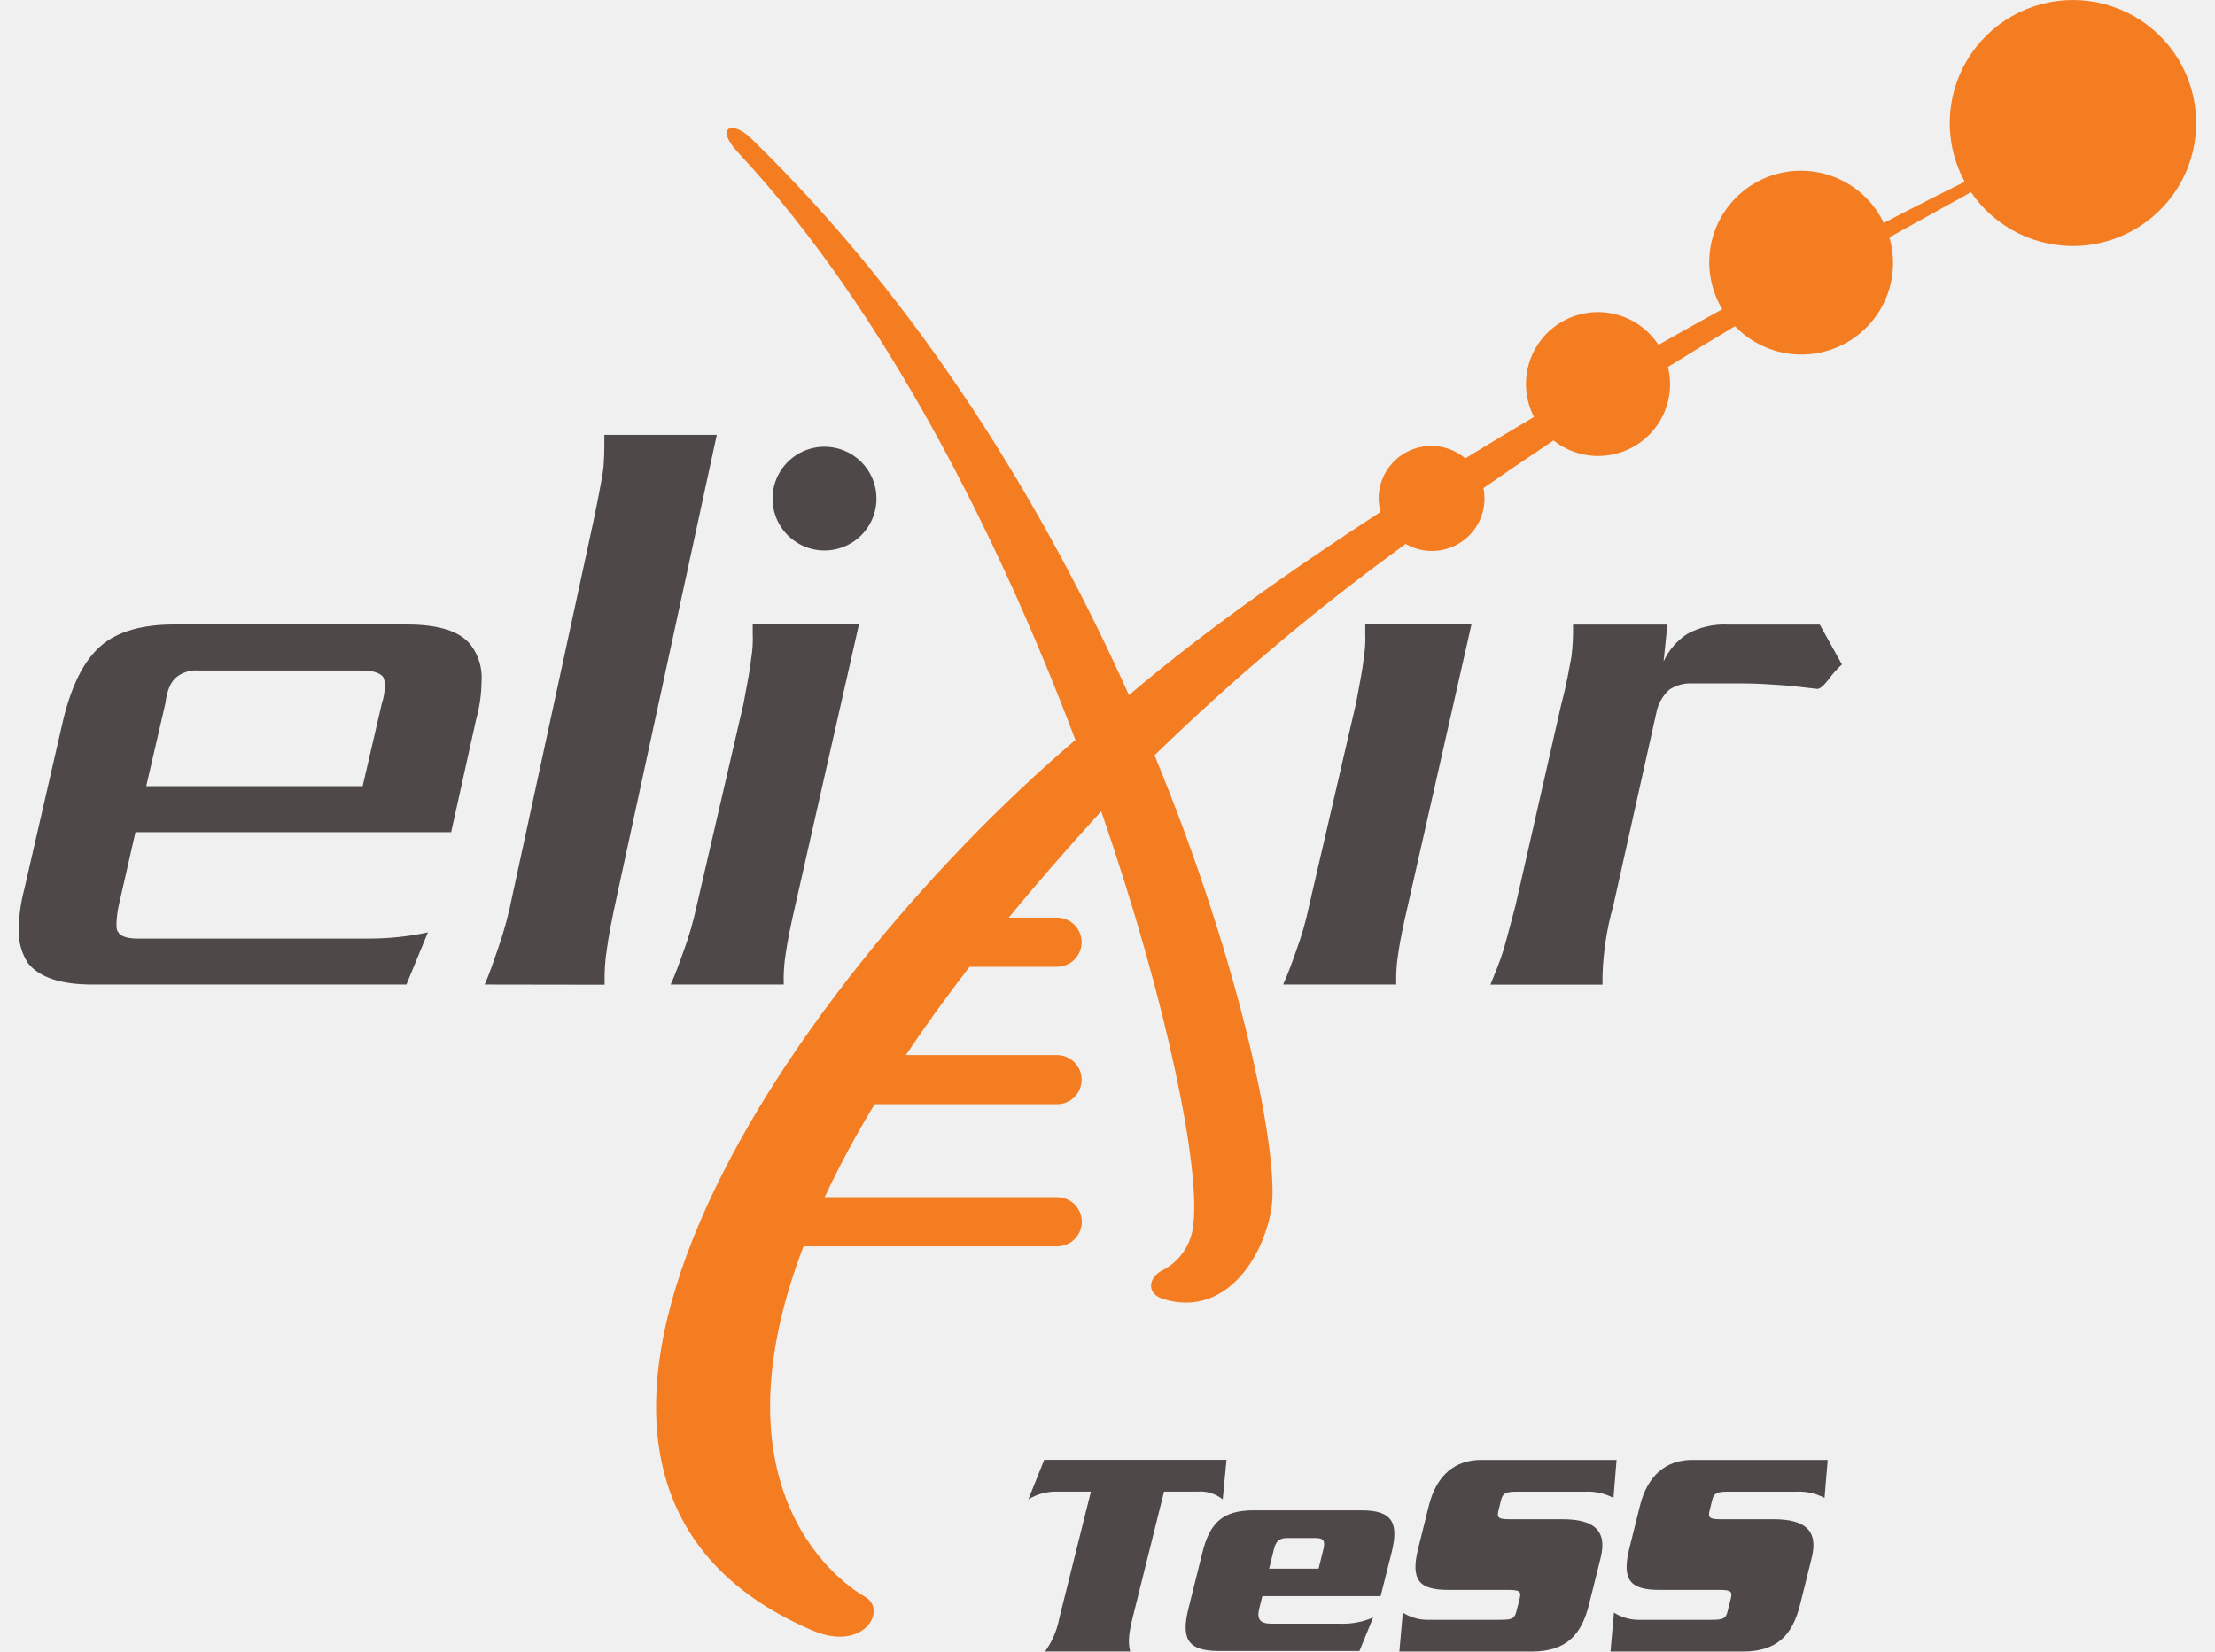
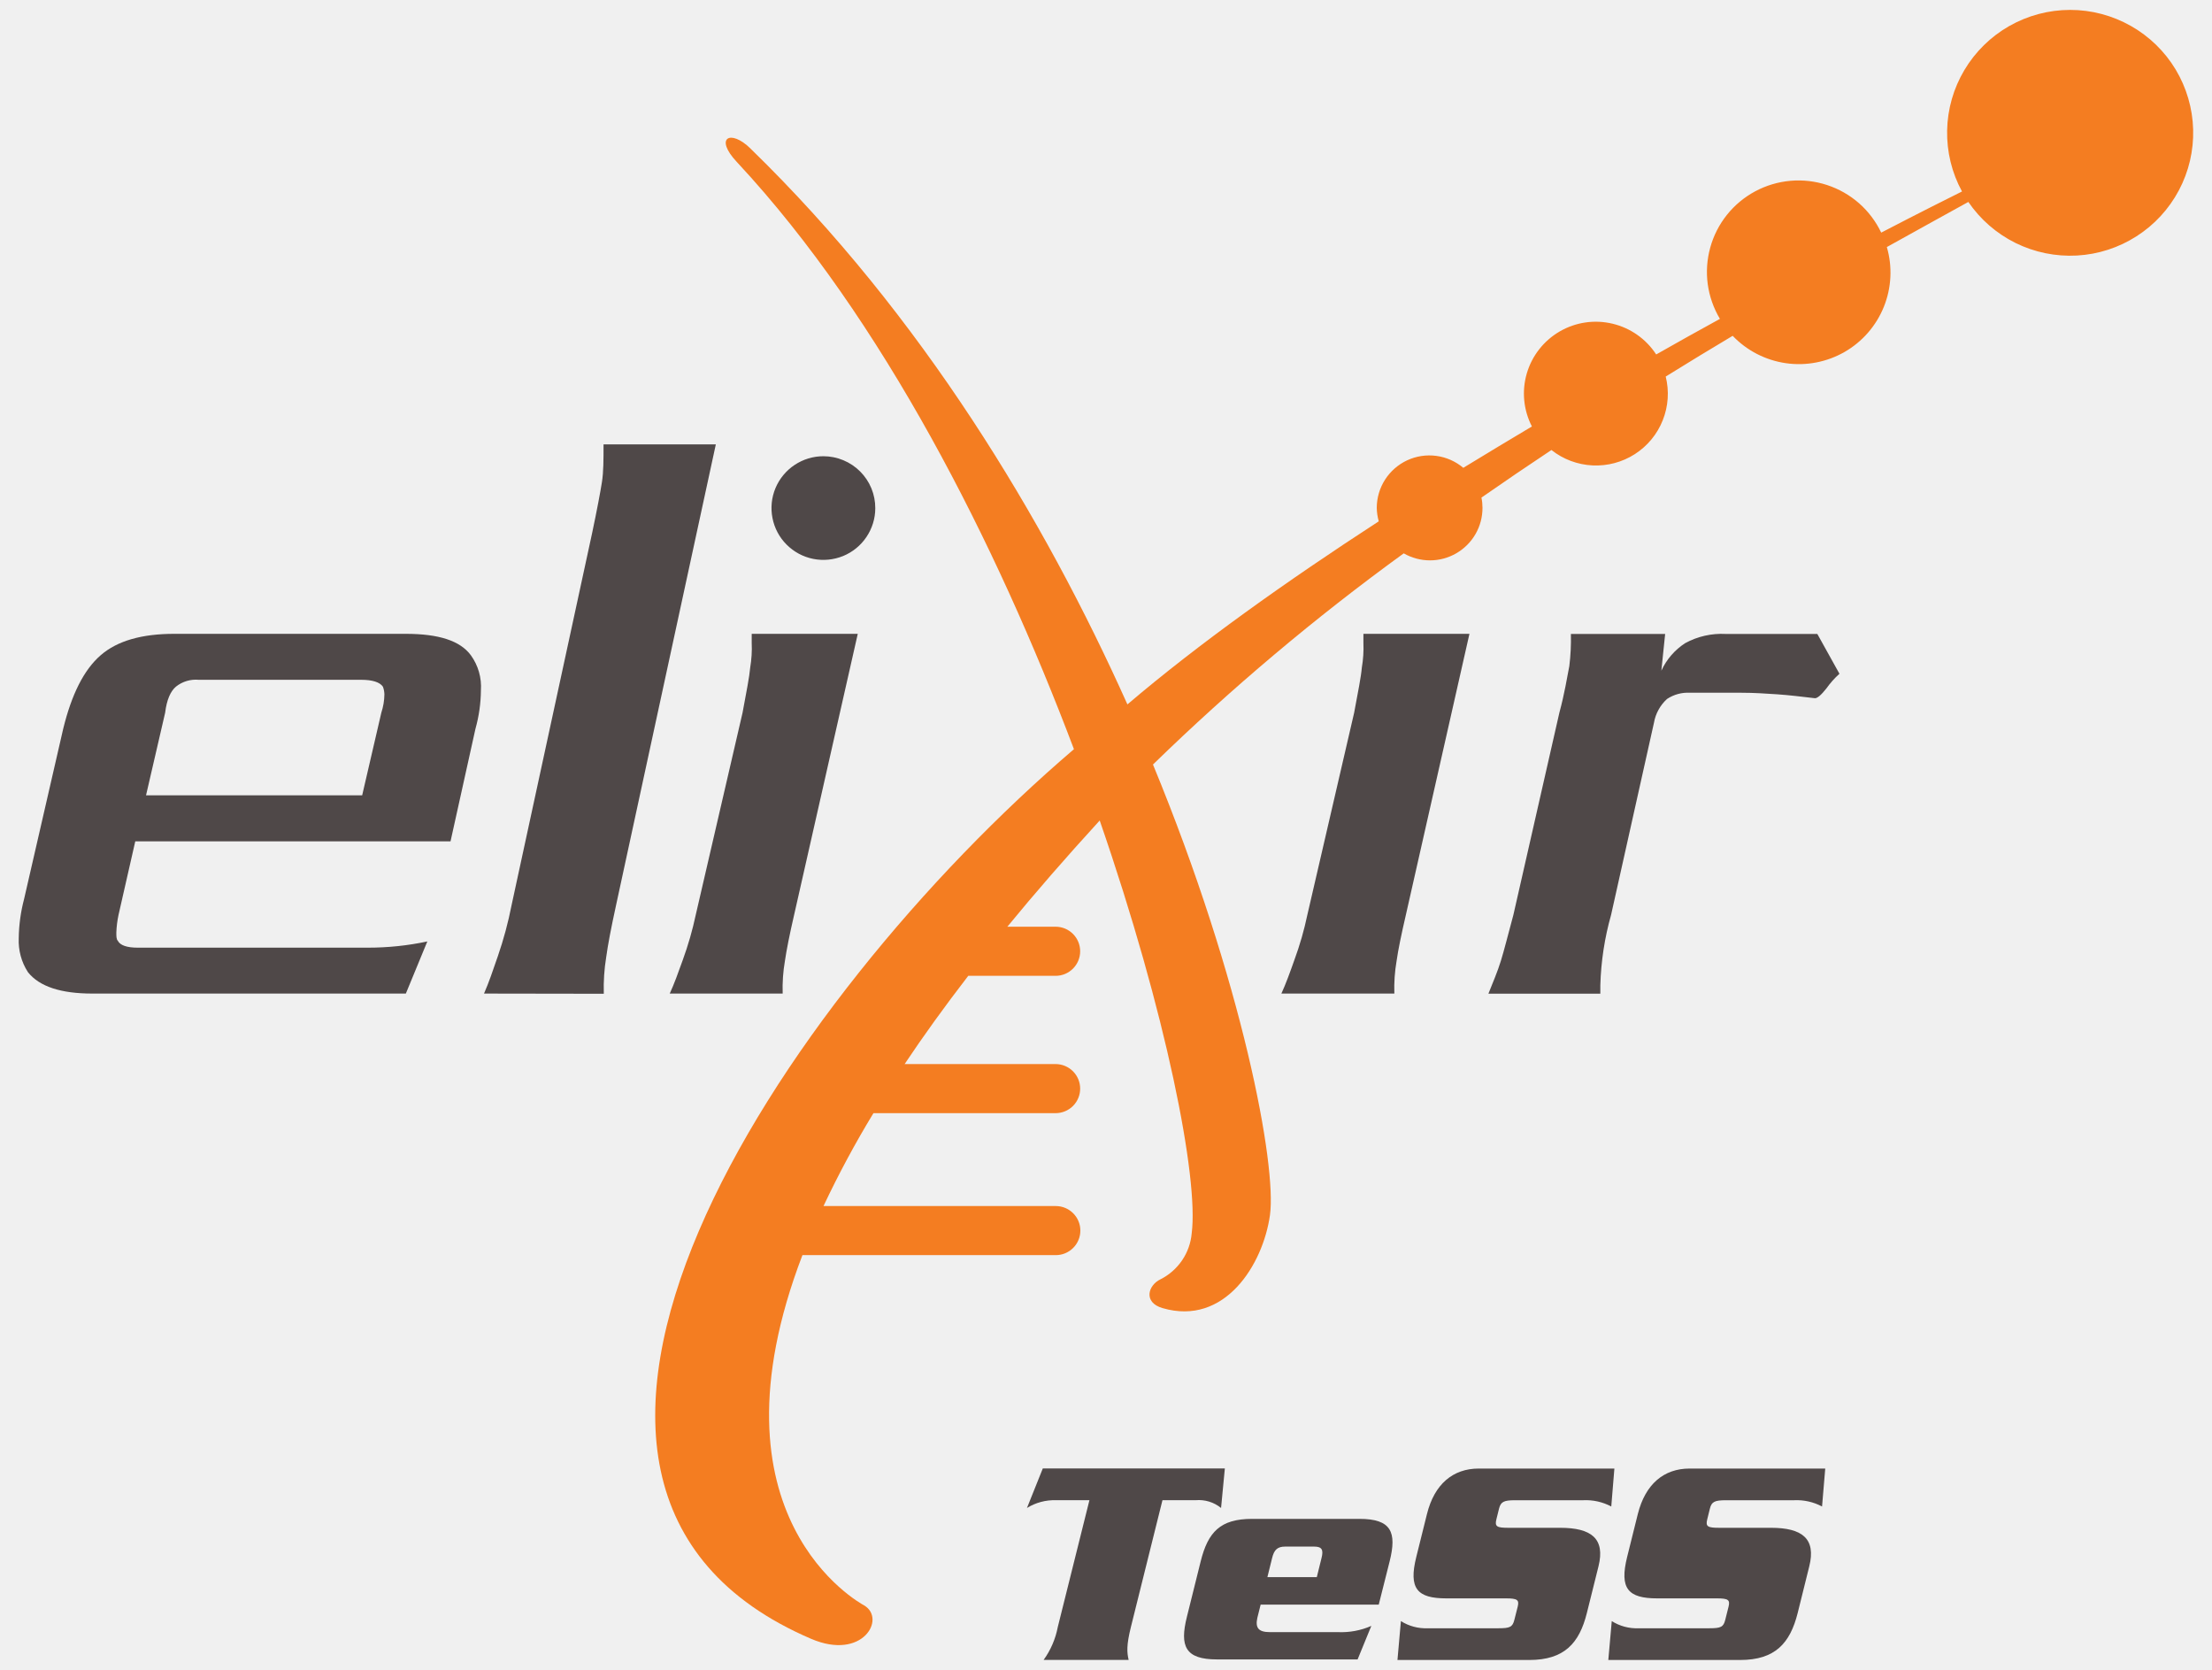
- <svg xmlns="http://www.w3.org/2000/svg" width="59" height="44" viewBox="0 0 59 44" fill="none">
+ <svg xmlns="http://www.w3.org/2000/svg" width="106" height="80" viewBox="0 0 59 44" fill="none">
  <g clip-path="url(#clip0_587_314)">
    <path d="M17.864 26.231C17.985 25.967 18.088 25.681 18.212 25.334C18.355 24.941 18.471 24.539 18.558 24.13L19.806 18.741C19.909 18.189 19.989 17.781 20.01 17.537C20.046 17.321 20.06 17.102 20.05 16.884V16.638H22.879L21.182 24.13C21.059 24.661 20.979 25.068 20.937 25.354C20.887 25.643 20.866 25.937 20.876 26.231H17.864Z" fill="#4F4848" />
    <path d="M55.217 0C54.648 0 54.089 0.148 53.594 0.429C53.1 0.71 52.687 1.115 52.396 1.603C52.105 2.091 51.946 2.646 51.935 3.214C51.924 3.782 52.06 4.343 52.332 4.842C51.999 5.008 51.243 5.385 50.177 5.939C50.035 5.641 49.834 5.374 49.586 5.156C49.337 4.938 49.047 4.773 48.733 4.67C48.419 4.567 48.088 4.528 47.758 4.557C47.429 4.586 47.109 4.681 46.817 4.837C46.526 4.993 46.269 5.206 46.063 5.464C45.856 5.722 45.705 6.019 45.617 6.337C45.529 6.655 45.506 6.987 45.55 7.314C45.595 7.641 45.706 7.956 45.875 8.239C45.326 8.54 44.757 8.857 44.175 9.188C43.907 8.776 43.49 8.482 43.011 8.368C42.533 8.253 42.028 8.327 41.602 8.574C41.177 8.821 40.862 9.221 40.724 9.693C40.586 10.165 40.635 10.671 40.86 11.108C40.256 11.467 39.647 11.835 39.03 12.211C38.826 12.039 38.576 11.928 38.312 11.893C38.047 11.857 37.777 11.898 37.535 12.01C37.292 12.123 37.087 12.302 36.943 12.526C36.799 12.751 36.722 13.012 36.722 13.279C36.724 13.4 36.742 13.521 36.775 13.638C34.321 15.231 31.973 16.899 30.071 18.52C27.853 13.57 24.58 8.135 20.029 3.709L20.017 3.696C19.485 3.173 19.042 3.404 19.654 4.056L19.677 4.081C23.541 8.234 26.576 14.238 28.645 19.714C20.801 26.412 12.148 39.369 21.633 43.437C23.014 44.03 23.643 42.895 23.049 42.547C22.942 42.485 18.722 40.206 21.403 33.206H28.161C28.334 33.206 28.501 33.137 28.624 33.014C28.747 32.892 28.816 32.725 28.816 32.551C28.816 32.378 28.747 32.211 28.624 32.089C28.501 31.966 28.334 31.897 28.161 31.897H21.965C22.365 31.049 22.809 30.222 23.297 29.42H28.156C28.329 29.42 28.496 29.351 28.619 29.229C28.742 29.106 28.811 28.939 28.811 28.766C28.811 28.592 28.742 28.426 28.619 28.303C28.496 28.18 28.329 28.111 28.156 28.111H24.129C24.628 27.362 25.194 26.578 25.826 25.758H28.156C28.242 25.758 28.327 25.741 28.407 25.708C28.486 25.675 28.558 25.627 28.619 25.566C28.68 25.505 28.728 25.433 28.761 25.354C28.794 25.274 28.811 25.189 28.811 25.103C28.811 25.017 28.794 24.932 28.761 24.852C28.728 24.773 28.68 24.701 28.619 24.64C28.558 24.579 28.486 24.531 28.407 24.498C28.327 24.465 28.242 24.448 28.156 24.448H26.869C27.603 23.553 28.413 22.621 29.31 21.64L29.332 21.615C31.114 26.764 31.974 31.158 31.786 32.623C31.764 32.881 31.675 33.13 31.53 33.344C31.384 33.559 31.186 33.733 30.954 33.85C30.622 34.008 30.487 34.465 31.006 34.618C32.67 35.106 33.688 33.455 33.873 32.141C34.058 30.827 33.151 25.935 30.753 20.123C32.844 18.088 35.079 16.206 37.441 14.492C37.654 14.614 37.895 14.679 38.142 14.679C38.388 14.679 38.629 14.614 38.842 14.491C39.055 14.368 39.232 14.192 39.355 13.979C39.478 13.766 39.542 13.525 39.542 13.279C39.542 13.187 39.533 13.095 39.514 13.005C40.142 12.568 40.764 12.145 41.381 11.736C41.694 11.984 42.077 12.127 42.476 12.147C42.876 12.166 43.271 12.061 43.607 11.845C43.943 11.629 44.203 11.314 44.35 10.943C44.498 10.572 44.526 10.165 44.429 9.777C45.045 9.395 45.64 9.033 46.215 8.691C46.593 9.086 47.093 9.343 47.634 9.421C48.176 9.499 48.728 9.392 49.202 9.12C49.676 8.847 50.044 8.423 50.248 7.916C50.452 7.409 50.48 6.848 50.327 6.324C51.37 5.743 52.13 5.327 52.501 5.121C52.82 5.588 53.254 5.965 53.761 6.216C54.269 6.466 54.832 6.581 55.397 6.55C55.962 6.519 56.51 6.342 56.986 6.037C57.463 5.733 57.852 5.31 58.117 4.811C58.382 4.311 58.513 3.752 58.497 3.187C58.482 2.623 58.32 2.072 58.029 1.587C57.737 1.103 57.325 0.703 56.832 0.425C56.339 0.147 55.783 0 55.217 0V0Z" fill="#F47D21" />
    <path d="M10.825 26.231H2.464C1.632 26.231 1.053 26.048 0.745 25.66C0.57 25.39 0.485 25.072 0.5 24.751C0.505 24.399 0.553 24.048 0.643 23.708L1.686 19.169C1.911 18.251 2.237 17.598 2.685 17.209C3.132 16.821 3.788 16.638 4.648 16.638H10.822C11.702 16.638 12.274 16.822 12.559 17.209C12.756 17.482 12.851 17.814 12.827 18.15C12.824 18.494 12.775 18.837 12.682 19.169L12.017 22.171H3.608L3.162 24.13C3.129 24.284 3.109 24.442 3.103 24.6C3.103 24.701 3.103 24.782 3.142 24.822C3.204 24.945 3.387 25.007 3.675 25.007H9.802C10.338 25.008 10.873 24.953 11.398 24.841L10.825 26.231ZM10.171 18.741C10.223 18.583 10.251 18.417 10.253 18.251C10.251 18.181 10.238 18.112 10.213 18.047C10.13 17.925 9.927 17.864 9.64 17.864H5.304C5.084 17.843 4.864 17.909 4.692 18.047C4.549 18.169 4.447 18.394 4.405 18.741L3.895 20.945H9.66L10.171 18.741Z" fill="#4F4848" />
    <path d="M12.91 26.231C13.04 25.935 13.148 25.615 13.279 25.234C13.432 24.79 13.555 24.335 13.645 23.874L15.795 13.944C15.925 13.326 16.012 12.867 16.055 12.593C16.098 12.319 16.098 11.998 16.098 11.586H19.093L16.431 23.879C16.301 24.475 16.213 24.934 16.17 25.253C16.117 25.578 16.095 25.907 16.105 26.236L12.91 26.231Z" fill="#4F4848" />
    <path d="M47.408 18.251C47.1 18.231 46.794 18.209 46.448 18.209H45.077C44.86 18.197 44.645 18.255 44.464 18.375C44.281 18.542 44.158 18.765 44.116 19.008L42.972 24.133C42.799 24.744 42.703 25.375 42.685 26.01V26.234H39.7C39.822 25.929 39.945 25.643 40.033 25.357C40.121 25.071 40.218 24.683 40.366 24.133L41.592 18.744C41.735 18.213 41.797 17.806 41.858 17.498C41.893 17.214 41.907 16.927 41.9 16.641H44.414L44.313 17.621C44.45 17.321 44.67 17.067 44.947 16.887C45.278 16.706 45.653 16.621 46.03 16.641H48.473L49.063 17.703C48.934 17.819 48.818 17.949 48.717 18.091C48.574 18.274 48.473 18.355 48.411 18.355C48.043 18.312 47.714 18.272 47.408 18.251Z" fill="#4F4848" />
    <path d="M34.178 26.231C34.299 25.967 34.402 25.681 34.525 25.334C34.67 24.941 34.785 24.539 34.871 24.13L36.119 18.741C36.222 18.189 36.304 17.781 36.324 17.537C36.361 17.321 36.375 17.102 36.366 16.884V16.638H39.194L37.499 24.13C37.376 24.661 37.292 25.068 37.252 25.354C37.202 25.643 37.181 25.937 37.191 26.231H34.178Z" fill="#4F4848" />
    <path d="M23.346 13.289C23.346 13.562 23.263 13.829 23.11 14.056C22.958 14.283 22.741 14.459 22.488 14.563C22.234 14.666 21.956 14.693 21.688 14.639C21.419 14.585 21.173 14.452 20.98 14.258C20.787 14.065 20.656 13.818 20.604 13.55C20.551 13.282 20.579 13.004 20.684 12.752C20.79 12.5 20.968 12.284 21.196 12.133C21.424 11.982 21.692 11.901 21.965 11.902C22.147 11.902 22.327 11.939 22.495 12.009C22.663 12.079 22.816 12.181 22.944 12.31C23.072 12.439 23.174 12.591 23.243 12.759C23.312 12.928 23.347 13.107 23.346 13.289Z" fill="#4F4848" />
    <path d="M32.67 38.895L32.569 39.948C32.379 39.794 32.137 39.72 31.893 39.741H31.006L30.164 43.123C30.043 43.61 30.058 43.801 30.104 44H27.836C28.025 43.739 28.154 43.439 28.214 43.123L29.058 39.741H28.171C27.896 39.732 27.625 39.804 27.392 39.948L27.814 38.895H32.67Z" fill="#4F4848" />
    <path d="M33.625 42.525L33.537 42.877C33.477 43.148 33.57 43.259 33.87 43.259H35.683C35.99 43.273 36.296 43.216 36.577 43.093L36.211 43.987H32.46C31.613 43.987 31.462 43.636 31.657 42.854L32.026 41.37C32.221 40.59 32.548 40.239 33.395 40.239H36.262C37.109 40.239 37.261 40.59 37.066 41.37L36.775 42.525H33.625ZM35.123 41.792L35.249 41.282C35.304 41.066 35.261 40.978 35.053 40.978H34.279C34.071 40.978 33.984 41.066 33.931 41.282L33.805 41.792H35.123Z" fill="#4F4848" />
    <path d="M42.977 39.909C42.747 39.787 42.488 39.729 42.228 39.742H40.414C40.111 39.742 40.03 39.782 39.983 39.967L39.912 40.254C39.865 40.445 39.928 40.477 40.231 40.477H41.614C42.446 40.477 42.82 40.764 42.636 41.505L42.326 42.749C42.125 43.555 41.725 44.002 40.79 44.002H37.274L37.366 42.965C37.58 43.1 37.831 43.167 38.084 43.156H39.97C40.273 43.156 40.344 43.124 40.392 42.932L40.481 42.581C40.526 42.399 40.472 42.359 40.168 42.359H38.579C37.803 42.359 37.564 42.103 37.777 41.251L38.061 40.11C38.259 39.312 38.755 38.897 39.442 38.897H43.06L42.977 39.909Z" fill="#4F4848" />
    <path d="M48.599 39.909C48.369 39.787 48.111 39.729 47.85 39.742H46.038C45.734 39.742 45.652 39.782 45.607 39.967L45.536 40.254C45.488 40.445 45.551 40.477 45.855 40.477H47.236C48.068 40.477 48.443 40.764 48.258 41.505L47.949 42.749C47.747 43.555 47.348 44.002 46.414 44.002H42.898L42.99 42.965C43.204 43.1 43.455 43.167 43.709 43.156H45.594C45.897 43.156 45.97 43.124 46.017 42.932L46.105 42.581C46.15 42.399 46.097 42.359 45.794 42.359H44.203C43.429 42.359 43.188 42.103 43.401 41.251L43.685 40.11C43.885 39.312 44.379 38.897 45.067 38.897H48.684L48.599 39.909Z" fill="#4F4848" />
  </g>
  <defs>
    <clipPath id="clip0_587_314">
      <rect width="58" height="44" fill="white" transform="translate(0.5)" />
    </clipPath>
  </defs>
</svg>
